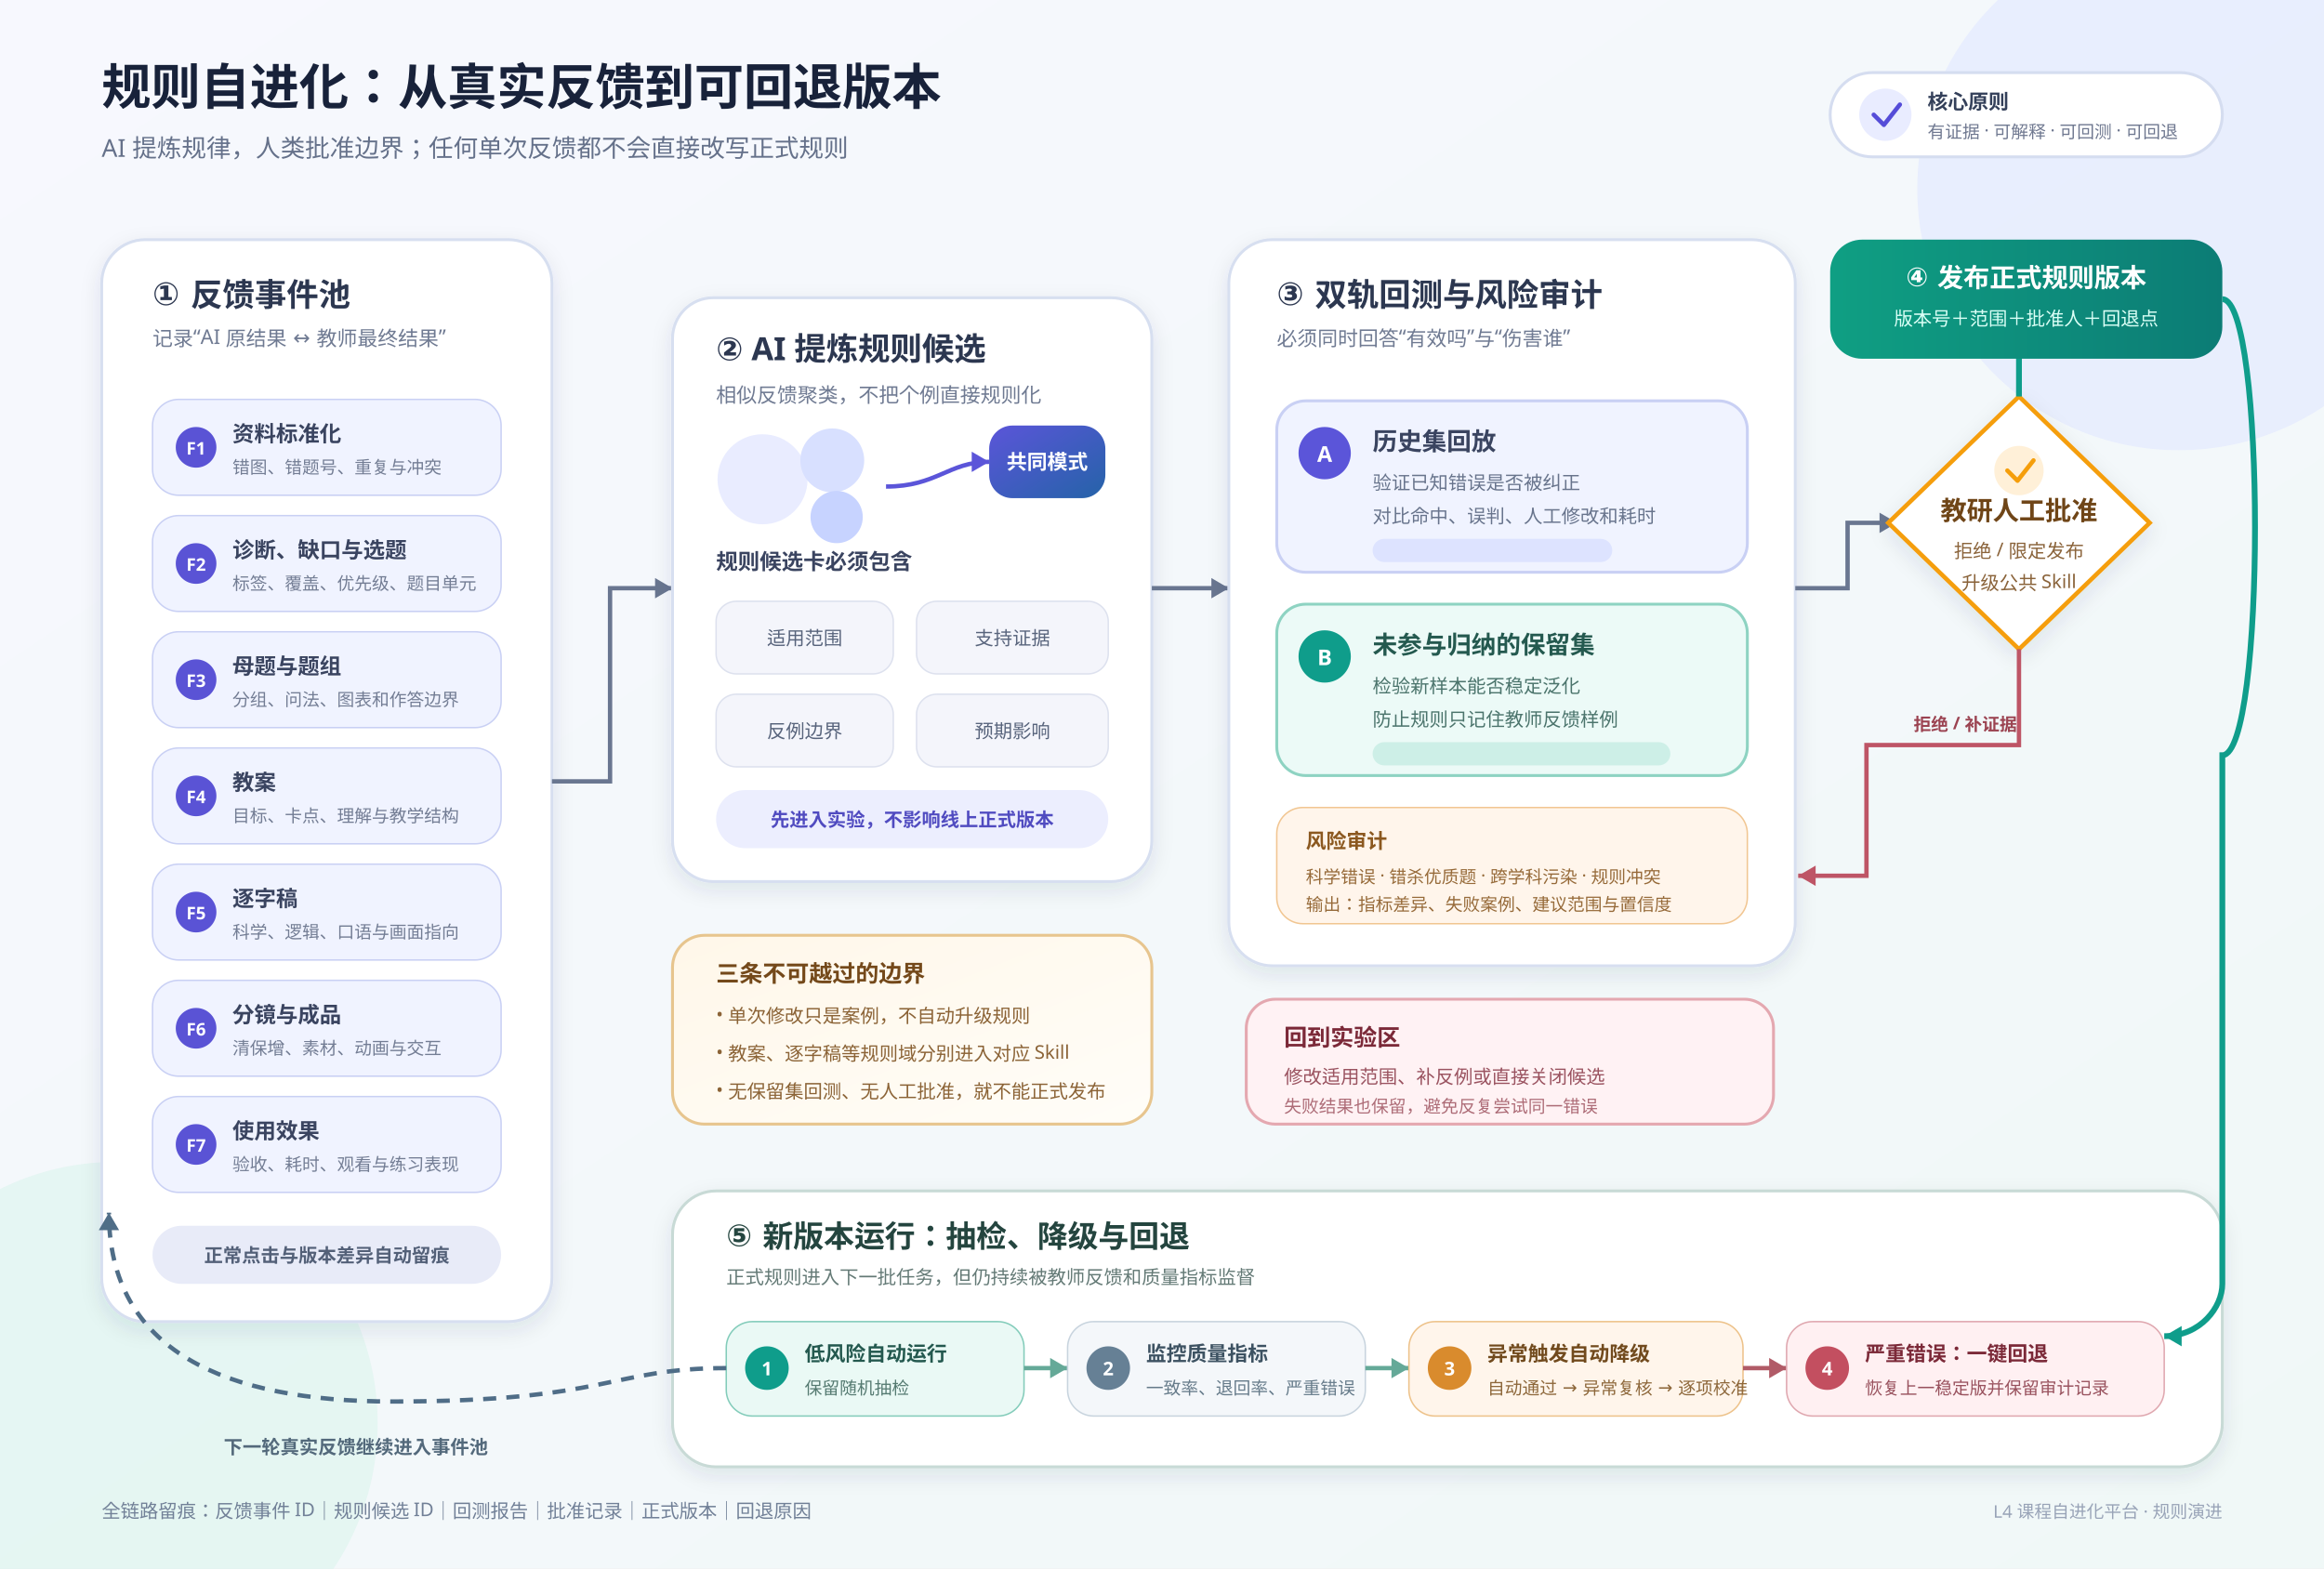
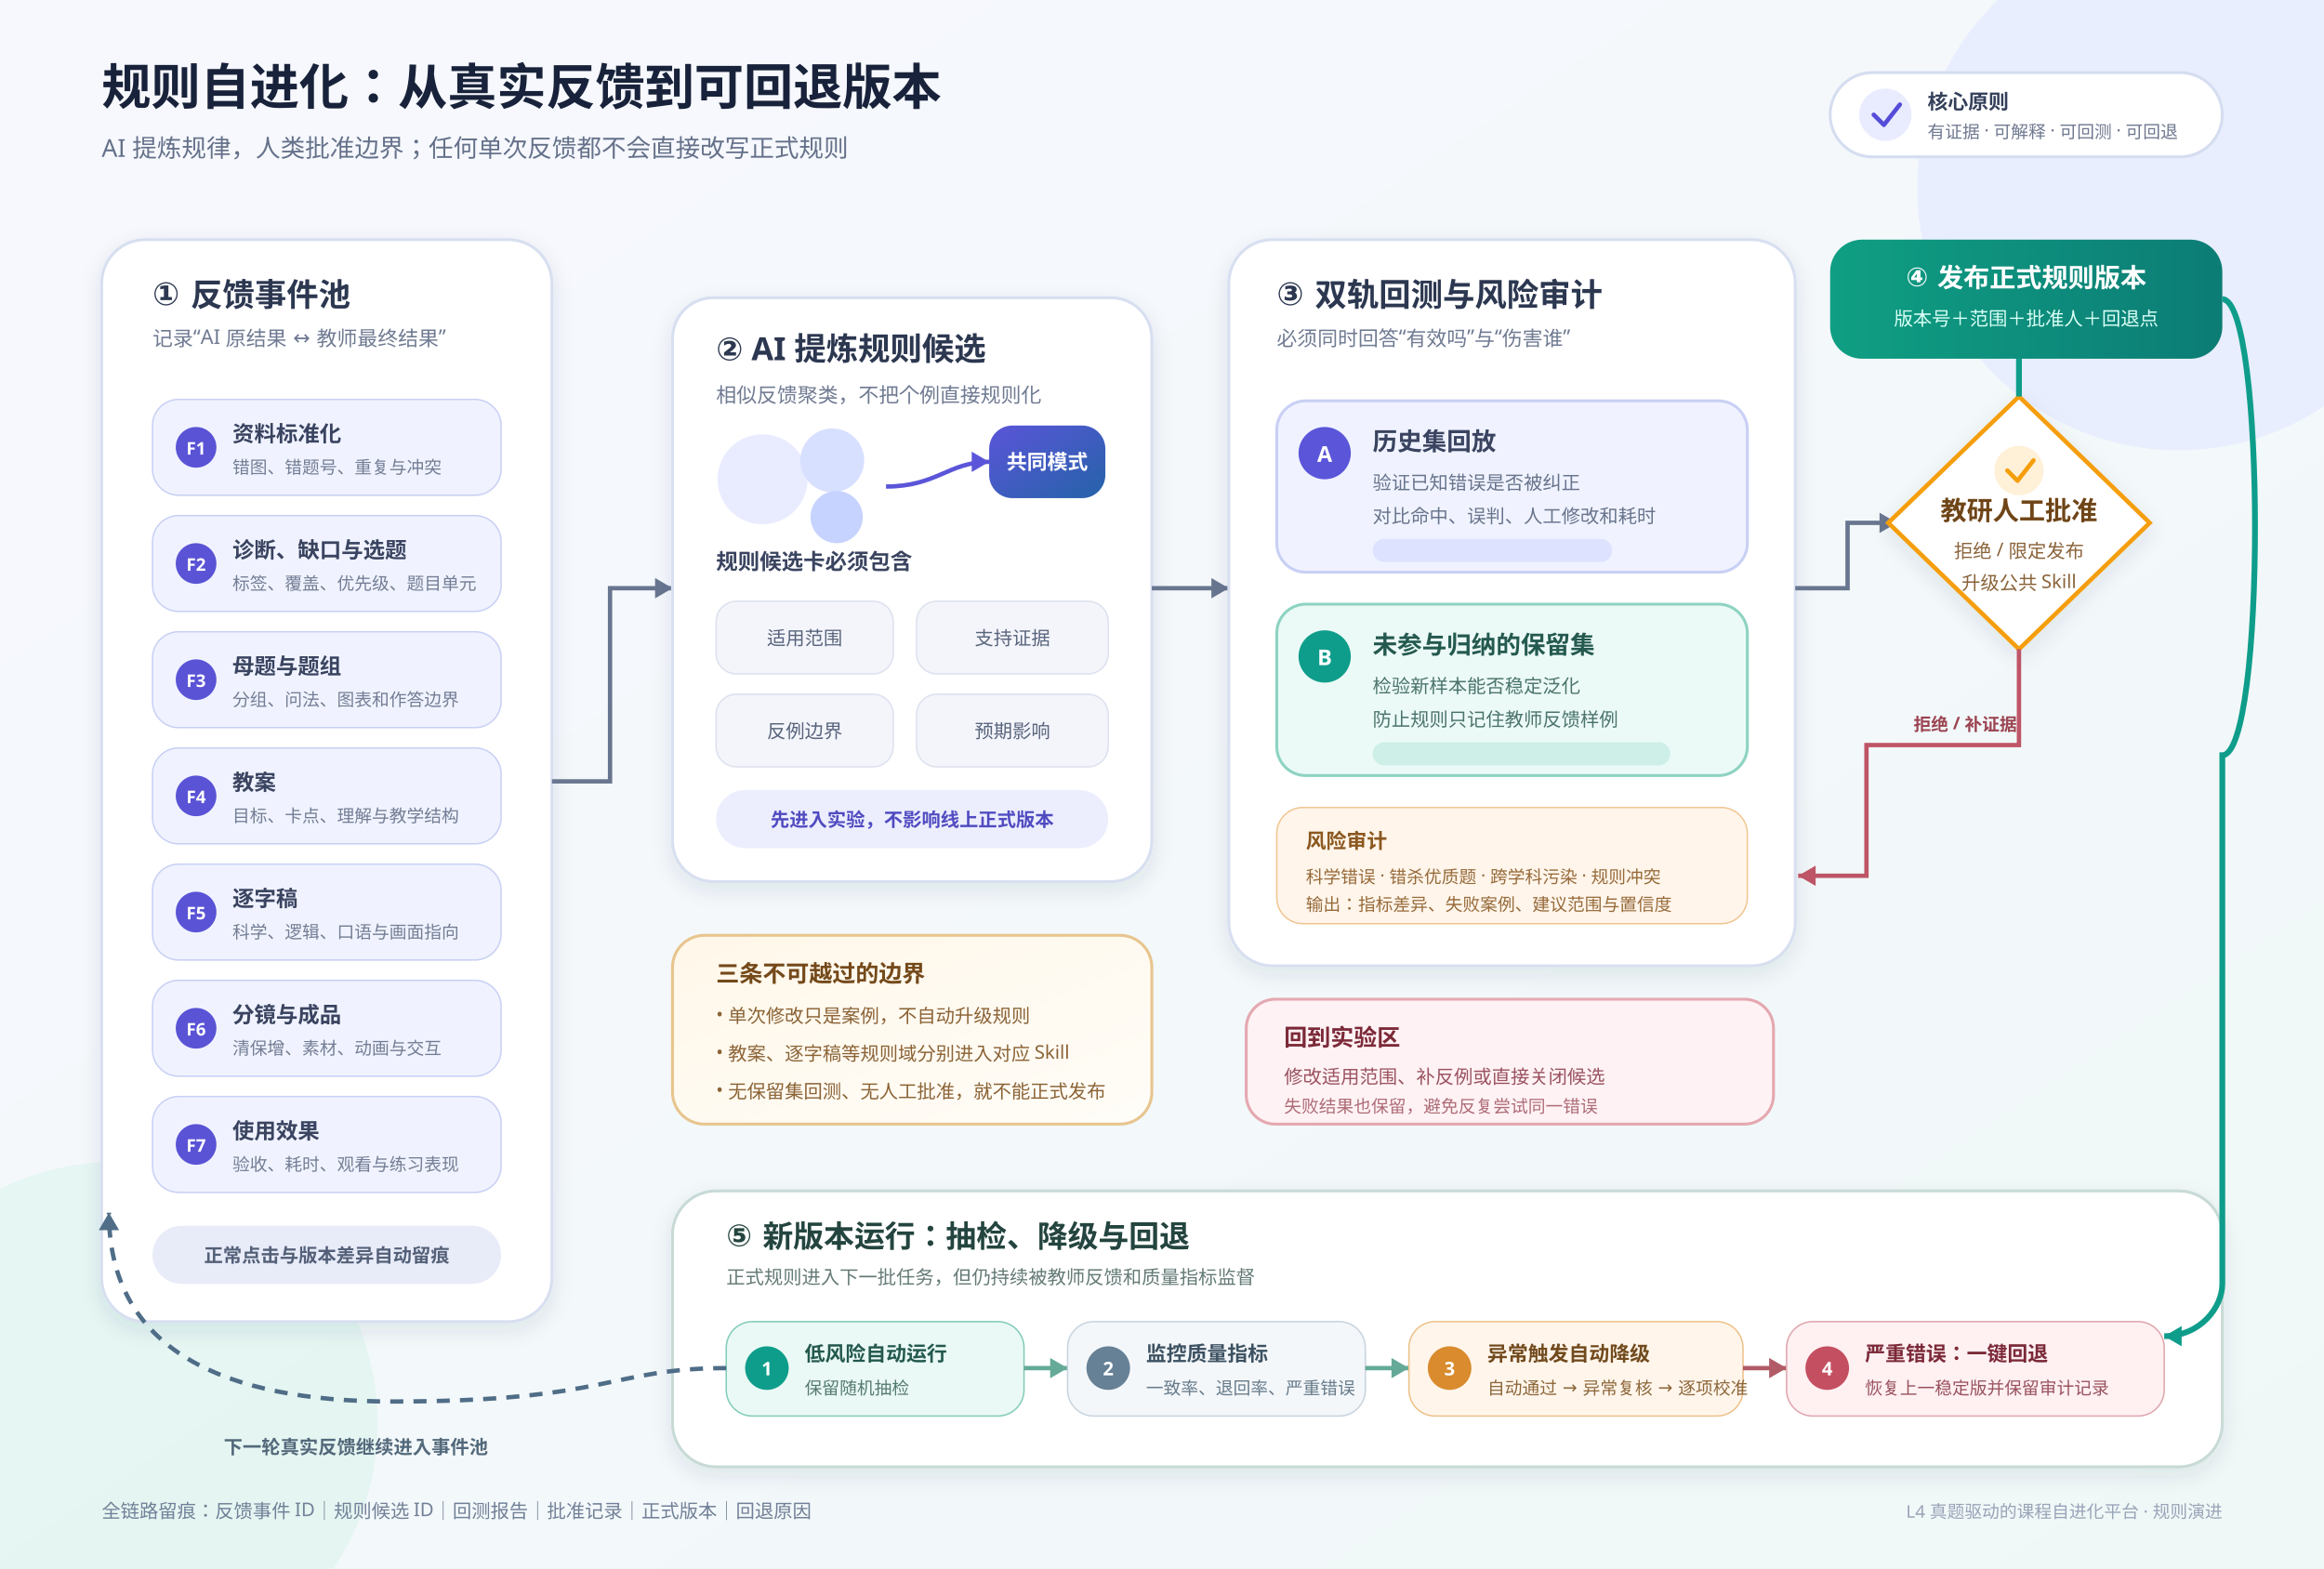
<svg xmlns="http://www.w3.org/2000/svg" viewBox="0 0 1600 1080" width="1600" height="1080" font-family="Noto Sans SC, PingFang SC, Microsoft YaHei, sans-serif">
  <defs>
    <linearGradient id="bg2" x1="0" y1="0" x2="1" y2="1">
      <stop offset="0" stop-color="#F7F8FE" />
      <stop offset="1" stop-color="#F0F8F7" />
    </linearGradient>
    <linearGradient id="core" x1="0" y1="0" x2="1" y2="1">
      <stop offset="0" stop-color="#5B55D9" />
      <stop offset="1" stop-color="#2563A8" />
    </linearGradient>
    <linearGradient id="release" x1="0" y1="0" x2="1" y2="0">
      <stop offset="0" stop-color="#0F9F83" />
      <stop offset="1" stop-color="#0C7C75" />
    </linearGradient>
    <linearGradient id="review" x1="0" y1="0" x2="1" y2="1">
      <stop offset="0" stop-color="#FFF7E9" />
      <stop offset="1" stop-color="#FFFDF8" />
    </linearGradient>
    <filter id="cardShadow" x="-10%" y="-10%" width="120%" height="130%">
      <feDropShadow dx="0" dy="5" stdDeviation="7" flood-color="#24324A" flood-opacity="0.10" />
    </filter>
  </defs>
  <rect x="0" y="0" width="1600" height="1080" fill="url(#bg2)" />
  <circle cx="1500" cy="130" r="180" fill="#E2E8FF" opacity="0.65" />
  <circle cx="80" cy="980" r="180" fill="#DDF4EE" opacity="0.65" />
  <text x="70" y="72" font-size="34" font-weight="700" fill="#18223A">规则自进化：从真实反馈到可回退版本</text>
  <text x="70" y="108" font-size="17" fill="#65718A">AI 提炼规律，人类批准边界；任何单次反馈都不会直接改写正式规则</text>
  <rect x="1260" y="50" width="270" height="58" rx="29" fill="#FFFFFF" stroke="#D5DDF0" stroke-width="2" />
  <circle cx="1298" cy="79" r="18" fill="#E9ECFF" />
  <path d="M1290 79 L1297 86 L1308 72" fill="none" stroke="#554CD8" stroke-width="3" stroke-linecap="round" stroke-linejoin="round" />
  <text x="1327" y="75" font-size="14" font-weight="700" fill="#34405A">核心原则</text>
  <text x="1327" y="95" font-size="12" fill="#6F7890">有证据 · 可解释 · 可回测 · 可回退</text>
  <rect x="70" y="165" width="310" height="745" rx="30" fill="#FFFFFF" stroke="#D7DFF0" stroke-width="2" filter="url(#cardShadow)" />
  <text x="105" y="210" font-size="22" font-weight="700" fill="#2C3750">① 反馈事件池</text>
  <text x="105" y="238" font-size="14" fill="#6F7A92">记录“AI 原结果 ↔ 教师最终结果”</text>
  <rect x="105" y="275" width="240" height="66" rx="18" fill="#F0F3FF" stroke="#C9D0F4" />
  <circle cx="135" cy="308" r="14" fill="#5A53D5" />
  <text x="135" y="313" text-anchor="middle" font-size="12" font-weight="700" fill="#FFFFFF">F1</text>
  <text x="160" y="304" font-size="15" font-weight="700" fill="#3A4460">资料标准化</text>
  <text x="160" y="326" font-size="12" fill="#737D94">错图、错题号、重复与冲突</text>
  <rect x="105" y="355" width="240" height="66" rx="18" fill="#F0F3FF" stroke="#C9D0F4" />
  <circle cx="135" cy="388" r="14" fill="#5A53D5" />
  <text x="135" y="393" text-anchor="middle" font-size="12" font-weight="700" fill="#FFFFFF">F2</text>
  <text x="160" y="384" font-size="15" font-weight="700" fill="#3A4460">诊断、缺口与选题</text>
  <text x="160" y="406" font-size="12" fill="#737D94">标签、覆盖、优先级、题目单元</text>
  <rect x="105" y="435" width="240" height="66" rx="18" fill="#F0F3FF" stroke="#C9D0F4" />
  <circle cx="135" cy="468" r="14" fill="#5A53D5" />
  <text x="135" y="473" text-anchor="middle" font-size="12" font-weight="700" fill="#FFFFFF">F3</text>
  <text x="160" y="464" font-size="15" font-weight="700" fill="#3A4460">母题与题组</text>
  <text x="160" y="486" font-size="12" fill="#737D94">分组、问法、图表和作答边界</text>
  <rect x="105" y="515" width="240" height="66" rx="18" fill="#F0F3FF" stroke="#C9D0F4" />
  <circle cx="135" cy="548" r="14" fill="#5A53D5" />
  <text x="135" y="553" text-anchor="middle" font-size="12" font-weight="700" fill="#FFFFFF">F4</text>
  <text x="160" y="544" font-size="15" font-weight="700" fill="#3A4460">教案</text>
  <text x="160" y="566" font-size="12" fill="#737D94">目标、卡点、理解与教学结构</text>
  <rect x="105" y="595" width="240" height="66" rx="18" fill="#F0F3FF" stroke="#C9D0F4" />
  <circle cx="135" cy="628" r="14" fill="#5A53D5" />
  <text x="135" y="633" text-anchor="middle" font-size="12" font-weight="700" fill="#FFFFFF">F5</text>
  <text x="160" y="624" font-size="15" font-weight="700" fill="#3A4460">逐字稿</text>
  <text x="160" y="646" font-size="12" fill="#737D94">科学、逻辑、口语与画面指向</text>
  <rect x="105" y="675" width="240" height="66" rx="18" fill="#F0F3FF" stroke="#C9D0F4" />
  <circle cx="135" cy="708" r="14" fill="#5A53D5" />
  <text x="135" y="713" text-anchor="middle" font-size="12" font-weight="700" fill="#FFFFFF">F6</text>
  <text x="160" y="704" font-size="15" font-weight="700" fill="#3A4460">分镜与成品</text>
  <text x="160" y="726" font-size="12" fill="#737D94">清保增、素材、动画与交互</text>
  <rect x="105" y="755" width="240" height="66" rx="18" fill="#F0F3FF" stroke="#C9D0F4" />
  <circle cx="135" cy="788" r="14" fill="#5A53D5" />
  <text x="135" y="793" text-anchor="middle" font-size="12" font-weight="700" fill="#FFFFFF">F7</text>
  <text x="160" y="784" font-size="15" font-weight="700" fill="#3A4460">使用效果</text>
  <text x="160" y="806" font-size="12" fill="#737D94">验收、耗时、观看与练习表现</text>
  <rect x="105" y="844" width="240" height="40" rx="20" fill="#E8EBF8" />
  <text x="225" y="869" text-anchor="middle" font-size="13" font-weight="600" fill="#536078">正常点击与版本差异自动留痕</text>
  <polyline points="380,538 420,538 420,405 463,405" fill="none" stroke="#697690" stroke-width="3" />
  <polygon points="463,405 451,398 451,412" fill="#697690" />
  <rect x="463" y="205" width="330" height="402" rx="28" fill="#FFFFFF" stroke="#D7DFF0" stroke-width="2" filter="url(#cardShadow)" />
  <text x="493" y="248" font-size="22" font-weight="700" fill="#2C3750">② AI 提炼规则候选</text>
  <text x="493" y="277" font-size="14" fill="#6F7A92">相似反馈聚类，不把个例直接规则化</text>
  <circle cx="525" cy="330" r="31" fill="#E9ECFF" />
  <circle cx="573" cy="317" r="22" fill="#D8E0FF" />
  <circle cx="576" cy="356" r="18" fill="#C7D3FF" />
  <path d="M610 335 C645 335 653 318 681 318" fill="none" stroke="#5B55D9" stroke-width="3" />
  <polygon points="681,318 669,311 669,325" fill="#5B55D9" />
  <rect x="681" y="293" width="80" height="50" rx="16" fill="url(#core)" />
  <text x="721" y="323" text-anchor="middle" font-size="14" font-weight="700" fill="#FFFFFF">共同模式</text>
  <text x="493" y="392" font-size="15" font-weight="700" fill="#3A4460">规则候选卡必须包含</text>
  <rect x="493" y="414" width="122" height="50" rx="14" fill="#F4F5FB" stroke="#DDE1EE" />
  <text x="554" y="444" text-anchor="middle" font-size="13" fill="#58647C">适用范围</text>
  <rect x="631" y="414" width="132" height="50" rx="14" fill="#F4F5FB" stroke="#DDE1EE" />
  <text x="697" y="444" text-anchor="middle" font-size="13" fill="#58647C">支持证据</text>
  <rect x="493" y="478" width="122" height="50" rx="14" fill="#F4F5FB" stroke="#DDE1EE" />
  <text x="554" y="508" text-anchor="middle" font-size="13" fill="#58647C">反例边界</text>
  <rect x="631" y="478" width="132" height="50" rx="14" fill="#F4F5FB" stroke="#DDE1EE" />
  <text x="697" y="508" text-anchor="middle" font-size="13" fill="#58647C">预期影响</text>
  <rect x="493" y="544" width="270" height="40" rx="20" fill="#ECEEFE" />
  <text x="628" y="569" text-anchor="middle" font-size="13" font-weight="600" fill="#504BC0">先进入实验，不影响线上正式版本</text>
  <polyline points="793,405 846,405" fill="none" stroke="#697690" stroke-width="3" />
  <polygon points="846,405 834,398 834,412" fill="#697690" />
  <rect x="846" y="165" width="390" height="500" rx="30" fill="#FFFFFF" stroke="#D7DFF0" stroke-width="2" filter="url(#cardShadow)" />
  <text x="879" y="210" font-size="22" font-weight="700" fill="#2C3750">③ 双轨回测与风险审计</text>
  <text x="879" y="238" font-size="14" fill="#6F7A92">必须同时回答“有效吗”与“伤害谁”</text>
  <rect x="879" y="276" width="324" height="118" rx="20" fill="#F0F3FF" stroke="#C9D0F4" stroke-width="2" />
  <circle cx="912" cy="312" r="18" fill="#5B55D9" />
  <text x="912" y="318" text-anchor="middle" font-size="15" font-weight="700" fill="#FFFFFF">A</text>
  <text x="945" y="310" font-size="17" font-weight="700" fill="#3A4460">历史集回放</text>
  <text x="945" y="337" font-size="13" fill="#68748C">验证已知错误是否被纠正</text>
  <text x="945" y="360" font-size="13" fill="#68748C">对比命中、误判、人工修改和耗时</text>
  <rect x="945" y="371" width="165" height="16" rx="8" fill="#DDE3FF" />
  <rect x="879" y="416" width="324" height="118" rx="20" fill="#ECFAF7" stroke="#8ED3C2" stroke-width="2" />
  <circle cx="912" cy="452" r="18" fill="#0F9D8B" />
  <text x="912" y="458" text-anchor="middle" font-size="15" font-weight="700" fill="#FFFFFF">B</text>
  <text x="945" y="450" font-size="17" font-weight="700" fill="#24594F">未参与归纳的保留集</text>
  <text x="945" y="477" font-size="13" fill="#4B746C">检验新样本能否稳定泛化</text>
  <text x="945" y="500" font-size="13" fill="#4B746C">防止规则只记住教师反馈样例</text>
  <rect x="945" y="511" width="205" height="16" rx="8" fill="#CDEFE7" />
  <rect x="879" y="556" width="324" height="80" rx="18" fill="#FFF5EB" stroke="#F1C692" />
  <text x="899" y="584" font-size="14" font-weight="700" fill="#8B581F">风险审计</text>
  <text x="899" y="608" font-size="12" fill="#966A39">科学错误 · 错杀优质题 · 跨学科污染 · 规则冲突</text>
  <text x="899" y="627" font-size="12" fill="#966A39">输出：指标差异、失败案例、建议范围与置信度</text>
  <polyline points="1236,405 1272,405 1272,360 1306,360" fill="none" stroke="#697690" stroke-width="3" />
  <polygon points="1306,360 1294,353 1294,367" fill="#697690" />
  <polygon points="1390,273 1480,360 1390,447 1300,360" fill="#FFFFFF" stroke="#F59E0B" stroke-width="3" filter="url(#cardShadow)" />
  <circle cx="1390" cy="324" r="17" fill="#FFF0D8" />
  <path d="M1382 324 L1389 331 L1400 317" fill="none" stroke="#F59E0B" stroke-width="3" stroke-linecap="round" stroke-linejoin="round" />
  <text x="1390" y="358" text-anchor="middle" font-size="18" font-weight="700" fill="#6F4517">教研人工批准</text>
  <text x="1390" y="384" text-anchor="middle" font-size="13" fill="#8A633A">拒绝 / 限定发布</text>
  <text x="1390" y="406" text-anchor="middle" font-size="13" fill="#8A633A">升级公共 Skill</text>
  <polyline points="1390,447 1390,513 1285,513 1285,603 1238,603" fill="none" stroke="#BE5566" stroke-width="3" />
  <polygon points="1238,603 1250,596 1250,610" fill="#BE5566" />
  <text x="1353" y="503" text-anchor="middle" font-size="12" font-weight="600" fill="#9B4351">拒绝 / 补证据</text>
  <rect x="858" y="688" width="363" height="86" rx="20" fill="#FFF2F4" stroke="#E4A8B0" stroke-width="2" />
  <text x="884" y="720" font-size="16" font-weight="700" fill="#7B2938">回到实验区</text>
  <text x="884" y="746" font-size="13" fill="#9A5360">修改适用范围、补反例或直接关闭候选</text>
  <text x="884" y="766" font-size="12" fill="#AD6C77">失败结果也保留，避免反复尝试同一错误</text>
  <polyline points="1390,273 1390,217 1438,217" fill="none" stroke="#0F9D8B" stroke-width="4" />
  <polygon points="1438,217 1426,210 1426,224" fill="#0F9D8B" />
  <text x="1398" y="205" font-size="12" font-weight="600" fill="#087B67">批准</text>
  <rect x="1260" y="165" width="270" height="82" rx="22" fill="url(#release)" />
  <text x="1395" y="197" text-anchor="middle" font-size="18" font-weight="700" fill="#FFFFFF">④ 发布正式规则版本</text>
  <text x="1395" y="224" text-anchor="middle" font-size="13" fill="#DAFFF6">版本号＋范围＋批准人＋回退点</text>
  <rect x="463" y="820" width="1067" height="190" rx="30" fill="#FFFFFF" stroke="#C8DAD6" stroke-width="2" filter="url(#cardShadow)" />
  <text x="500" y="858" font-size="21" font-weight="700" fill="#24453F">⑤ 新版本运行：抽检、降级与回退</text>
  <text x="500" y="884" font-size="13" fill="#647A76">正式规则进入下一批任务，但仍持续被教师反馈和质量指标监督</text>
  <rect x="500" y="910" width="205" height="65" rx="18" fill="#EAF9F5" stroke="#83CCBA" />
  <circle cx="528" cy="942" r="15" fill="#0F9D8B" />
  <text x="528" y="947" text-anchor="middle" font-size="13" font-weight="700" fill="#FFFFFF">1</text>
  <text x="554" y="937" font-size="14" font-weight="700" fill="#24594F">低风险自动运行</text>
  <text x="554" y="960" font-size="12" fill="#557A71">保留随机抽检</text>
  <polyline points="705,942 735,942" fill="none" stroke="#65A998" stroke-width="3" />
  <polygon points="735,942 723,935 723,949" fill="#65A998" />
  <rect x="735" y="910" width="205" height="65" rx="18" fill="#F4F7FA" stroke="#C8D4DE" />
  <circle cx="763" cy="942" r="15" fill="#668095" />
  <text x="763" y="947" text-anchor="middle" font-size="13" font-weight="700" fill="#FFFFFF">2</text>
  <text x="789" y="937" font-size="14" font-weight="700" fill="#3D5262">监控质量指标</text>
  <text x="789" y="960" font-size="12" fill="#667B8A">一致率、退回率、严重错误</text>
  <polyline points="940,942 970,942" fill="none" stroke="#65A998" stroke-width="3" />
  <polygon points="970,942 958,935 958,949" fill="#65A998" />
  <rect x="970" y="910" width="230" height="65" rx="18" fill="#FFF5EB" stroke="#EDC28A" />
  <circle cx="998" cy="942" r="15" fill="#D98B2D" />
  <text x="998" y="947" text-anchor="middle" font-size="13" font-weight="700" fill="#FFFFFF">3</text>
  <text x="1024" y="937" font-size="14" font-weight="700" fill="#714A1D">异常触发自动降级</text>
  <text x="1024" y="960" font-size="12" fill="#8D673A">自动通过 → 异常复核 → 逐项校准</text>
  <polyline points="1200,942 1230,942" fill="none" stroke="#B15B67" stroke-width="3" />
  <polygon points="1230,942 1218,935 1218,949" fill="#B15B67" />
  <rect x="1230" y="910" width="260" height="65" rx="18" fill="#FFF0F2" stroke="#DFA7AF" />
  <circle cx="1258" cy="942" r="15" fill="#C34F60" />
  <text x="1258" y="947" text-anchor="middle" font-size="13" font-weight="700" fill="#FFFFFF">4</text>
  <text x="1284" y="937" font-size="14" font-weight="700" fill="#7B2938">严重错误：一键回退</text>
  <text x="1284" y="960" font-size="12" fill="#98515D">恢复上一稳定版并保留审计记录</text>
  <path d="M500 942 C420 942 420 965 270 965 C155 965 75 930 75 835" fill="none" stroke="#4F6D87" stroke-width="3" stroke-dasharray="9 7" />
  <polygon points="75,835 68,847 82,847" fill="#4F6D87" />
  <text x="245" y="1001" text-anchor="middle" font-size="13" font-weight="600" fill="#53697B">下一轮真实反馈继续进入事件池</text>
  <path d="M1530 206 C1560 206 1560 520 1530 520 L1530 884 C1530 900 1515 920 1490 920" fill="none" stroke="#0F9D8B" stroke-width="4" />
  <polygon points="1490,920 1502,913 1502,927" fill="#0F9D8B" />
  <rect x="463" y="644" width="330" height="130" rx="22" fill="url(#review)" stroke="#E7C58E" stroke-width="2" />
  <text x="493" y="676" font-size="16" font-weight="700" fill="#74491A">三条不可越过的边界</text>
  <text x="493" y="703" font-size="13" fill="#8B6336">• 单次修改只是案例，不自动升级规则</text>
  <text x="493" y="729" font-size="13" fill="#8B6336">• 教案、逐字稿等规则域分别进入对应 Skill</text>
  <text x="493" y="755" font-size="13" fill="#8B6336">• 无保留集回测、无人工批准，就不能正式发布</text>
  <text x="70" y="1045" font-size="13" fill="#718097">全链路留痕：反馈事件 ID｜规则候选 ID｜回测报告｜批准记录｜正式版本｜回退原因</text>
-   <text x="1530" y="1045" text-anchor="end" font-size="12" fill="#98A3B7">L4 课程自进化平台 · 规则演进</text>
+   <text x="1530" y="1045" text-anchor="end" font-size="12" fill="#98A3B7">L4 真题驱动的课程自进化平台 · 规则演进</text>
</svg>
